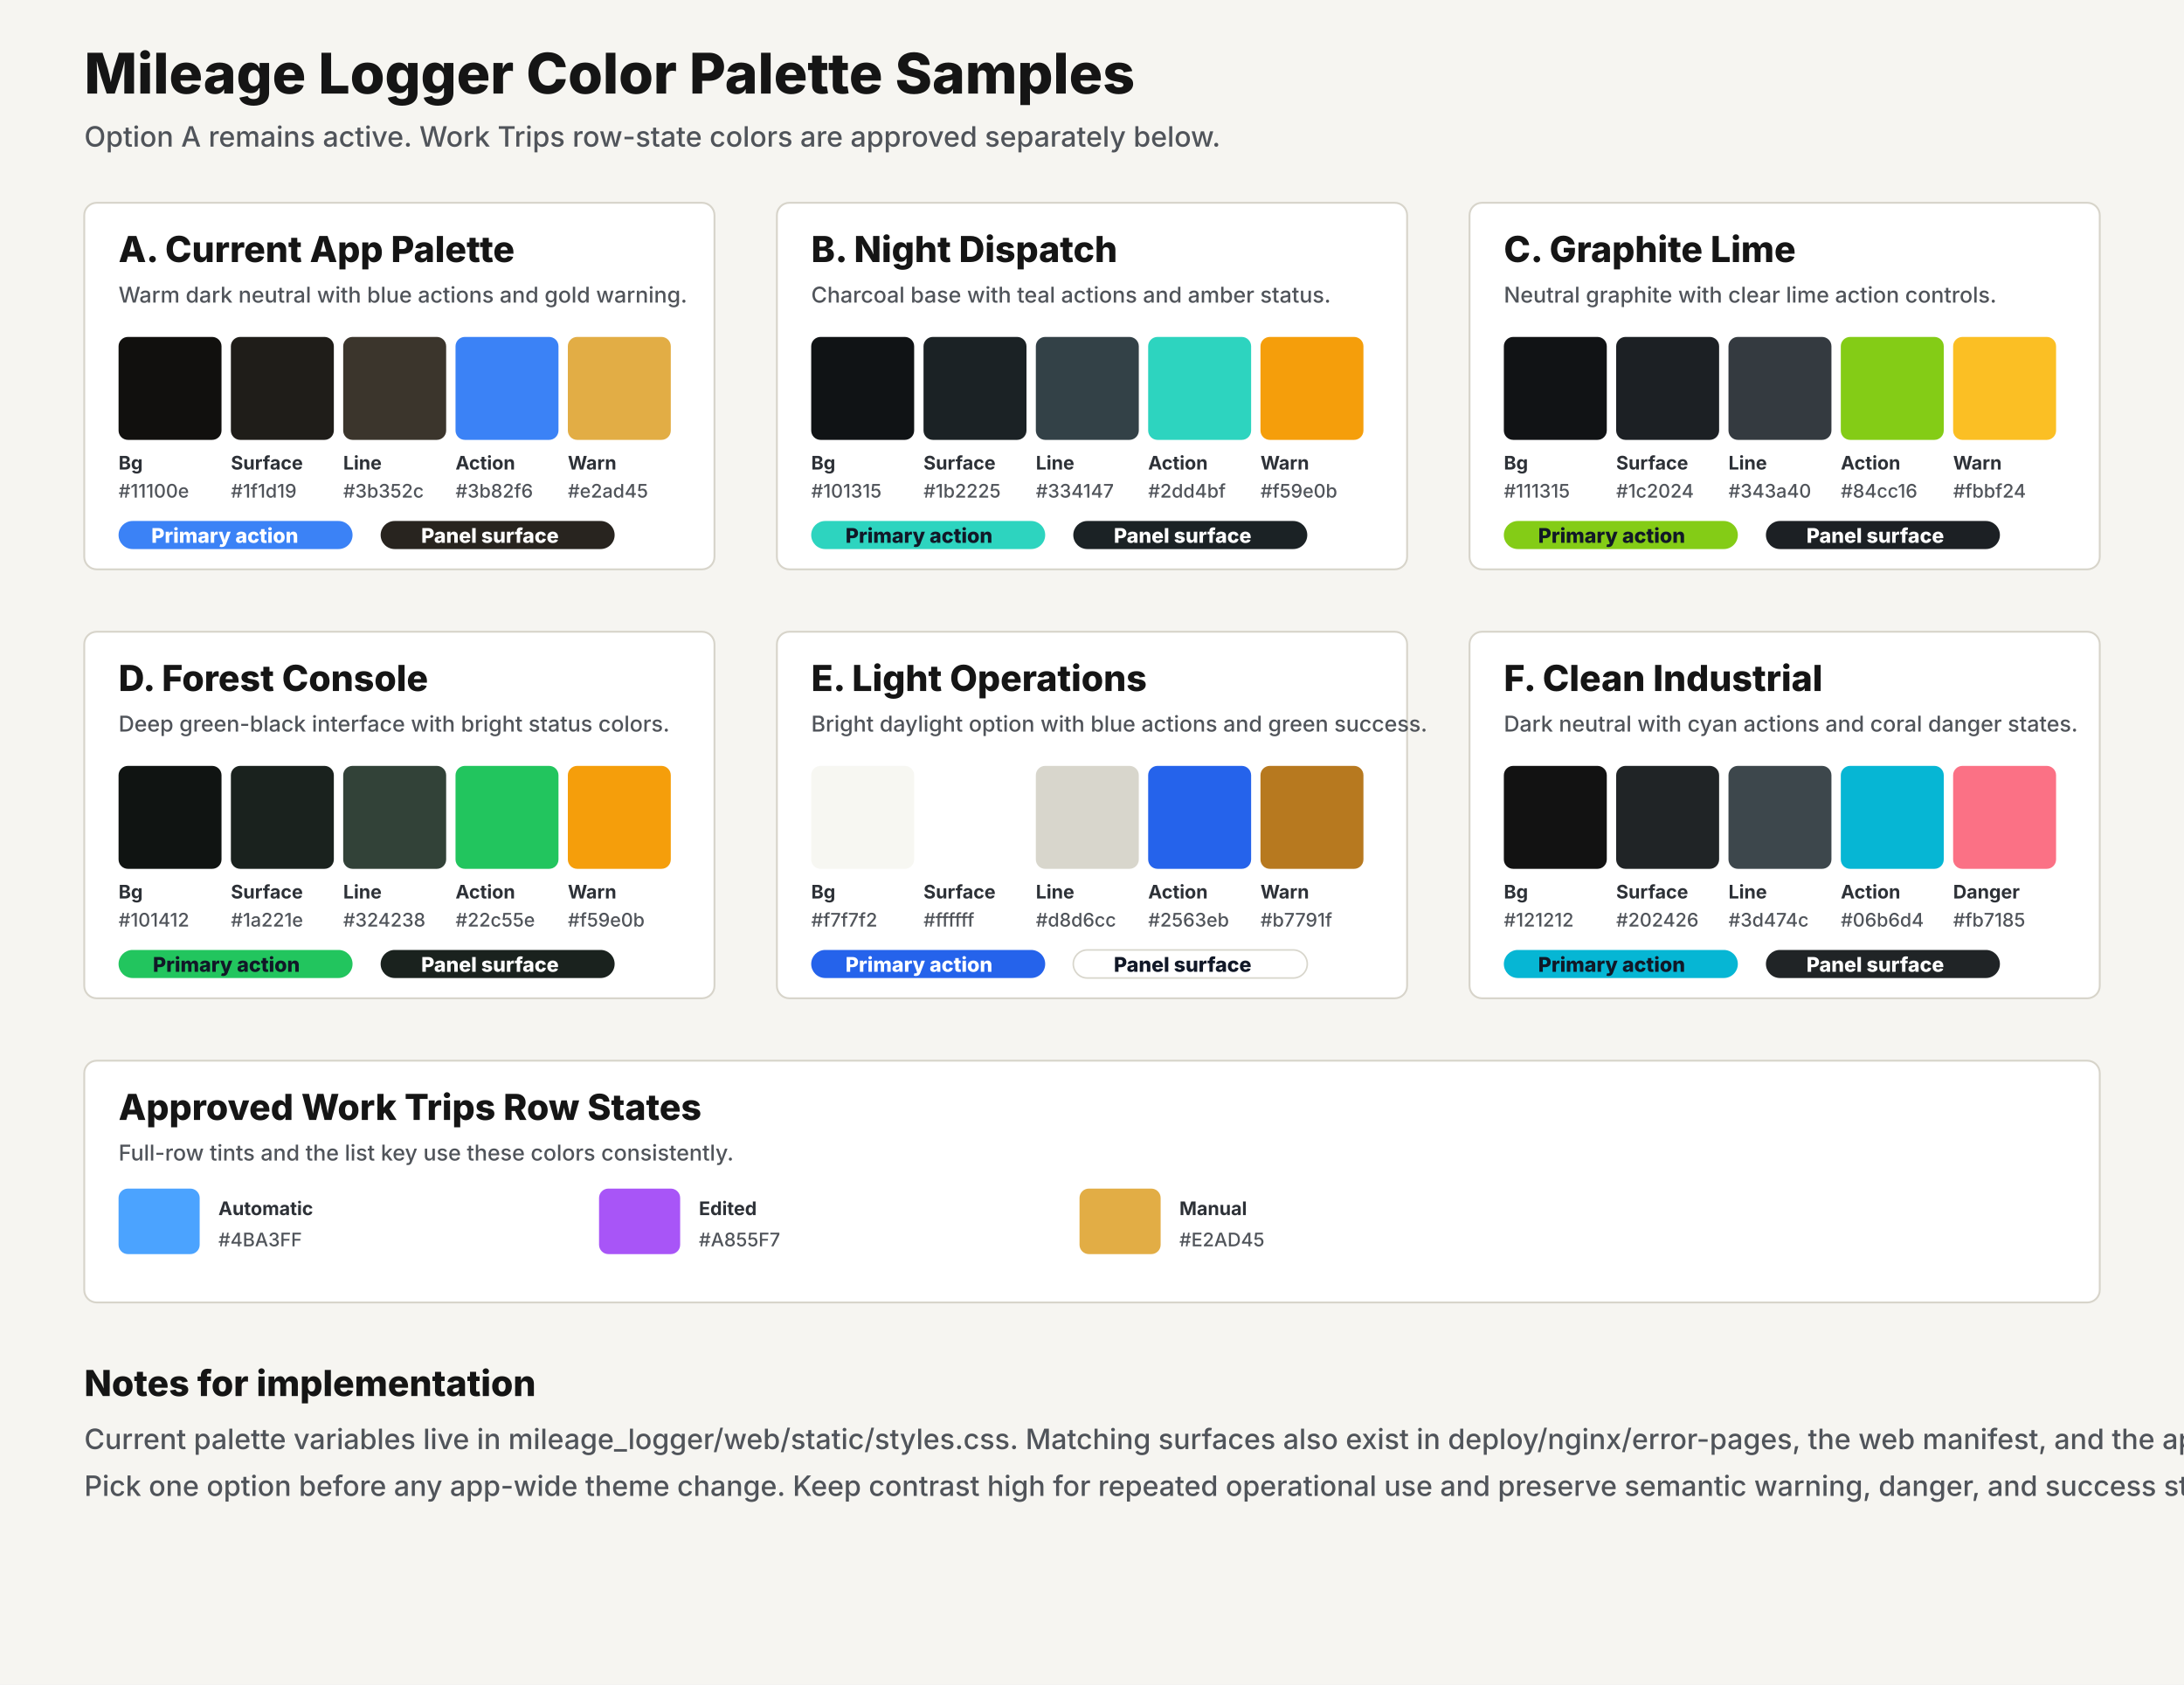
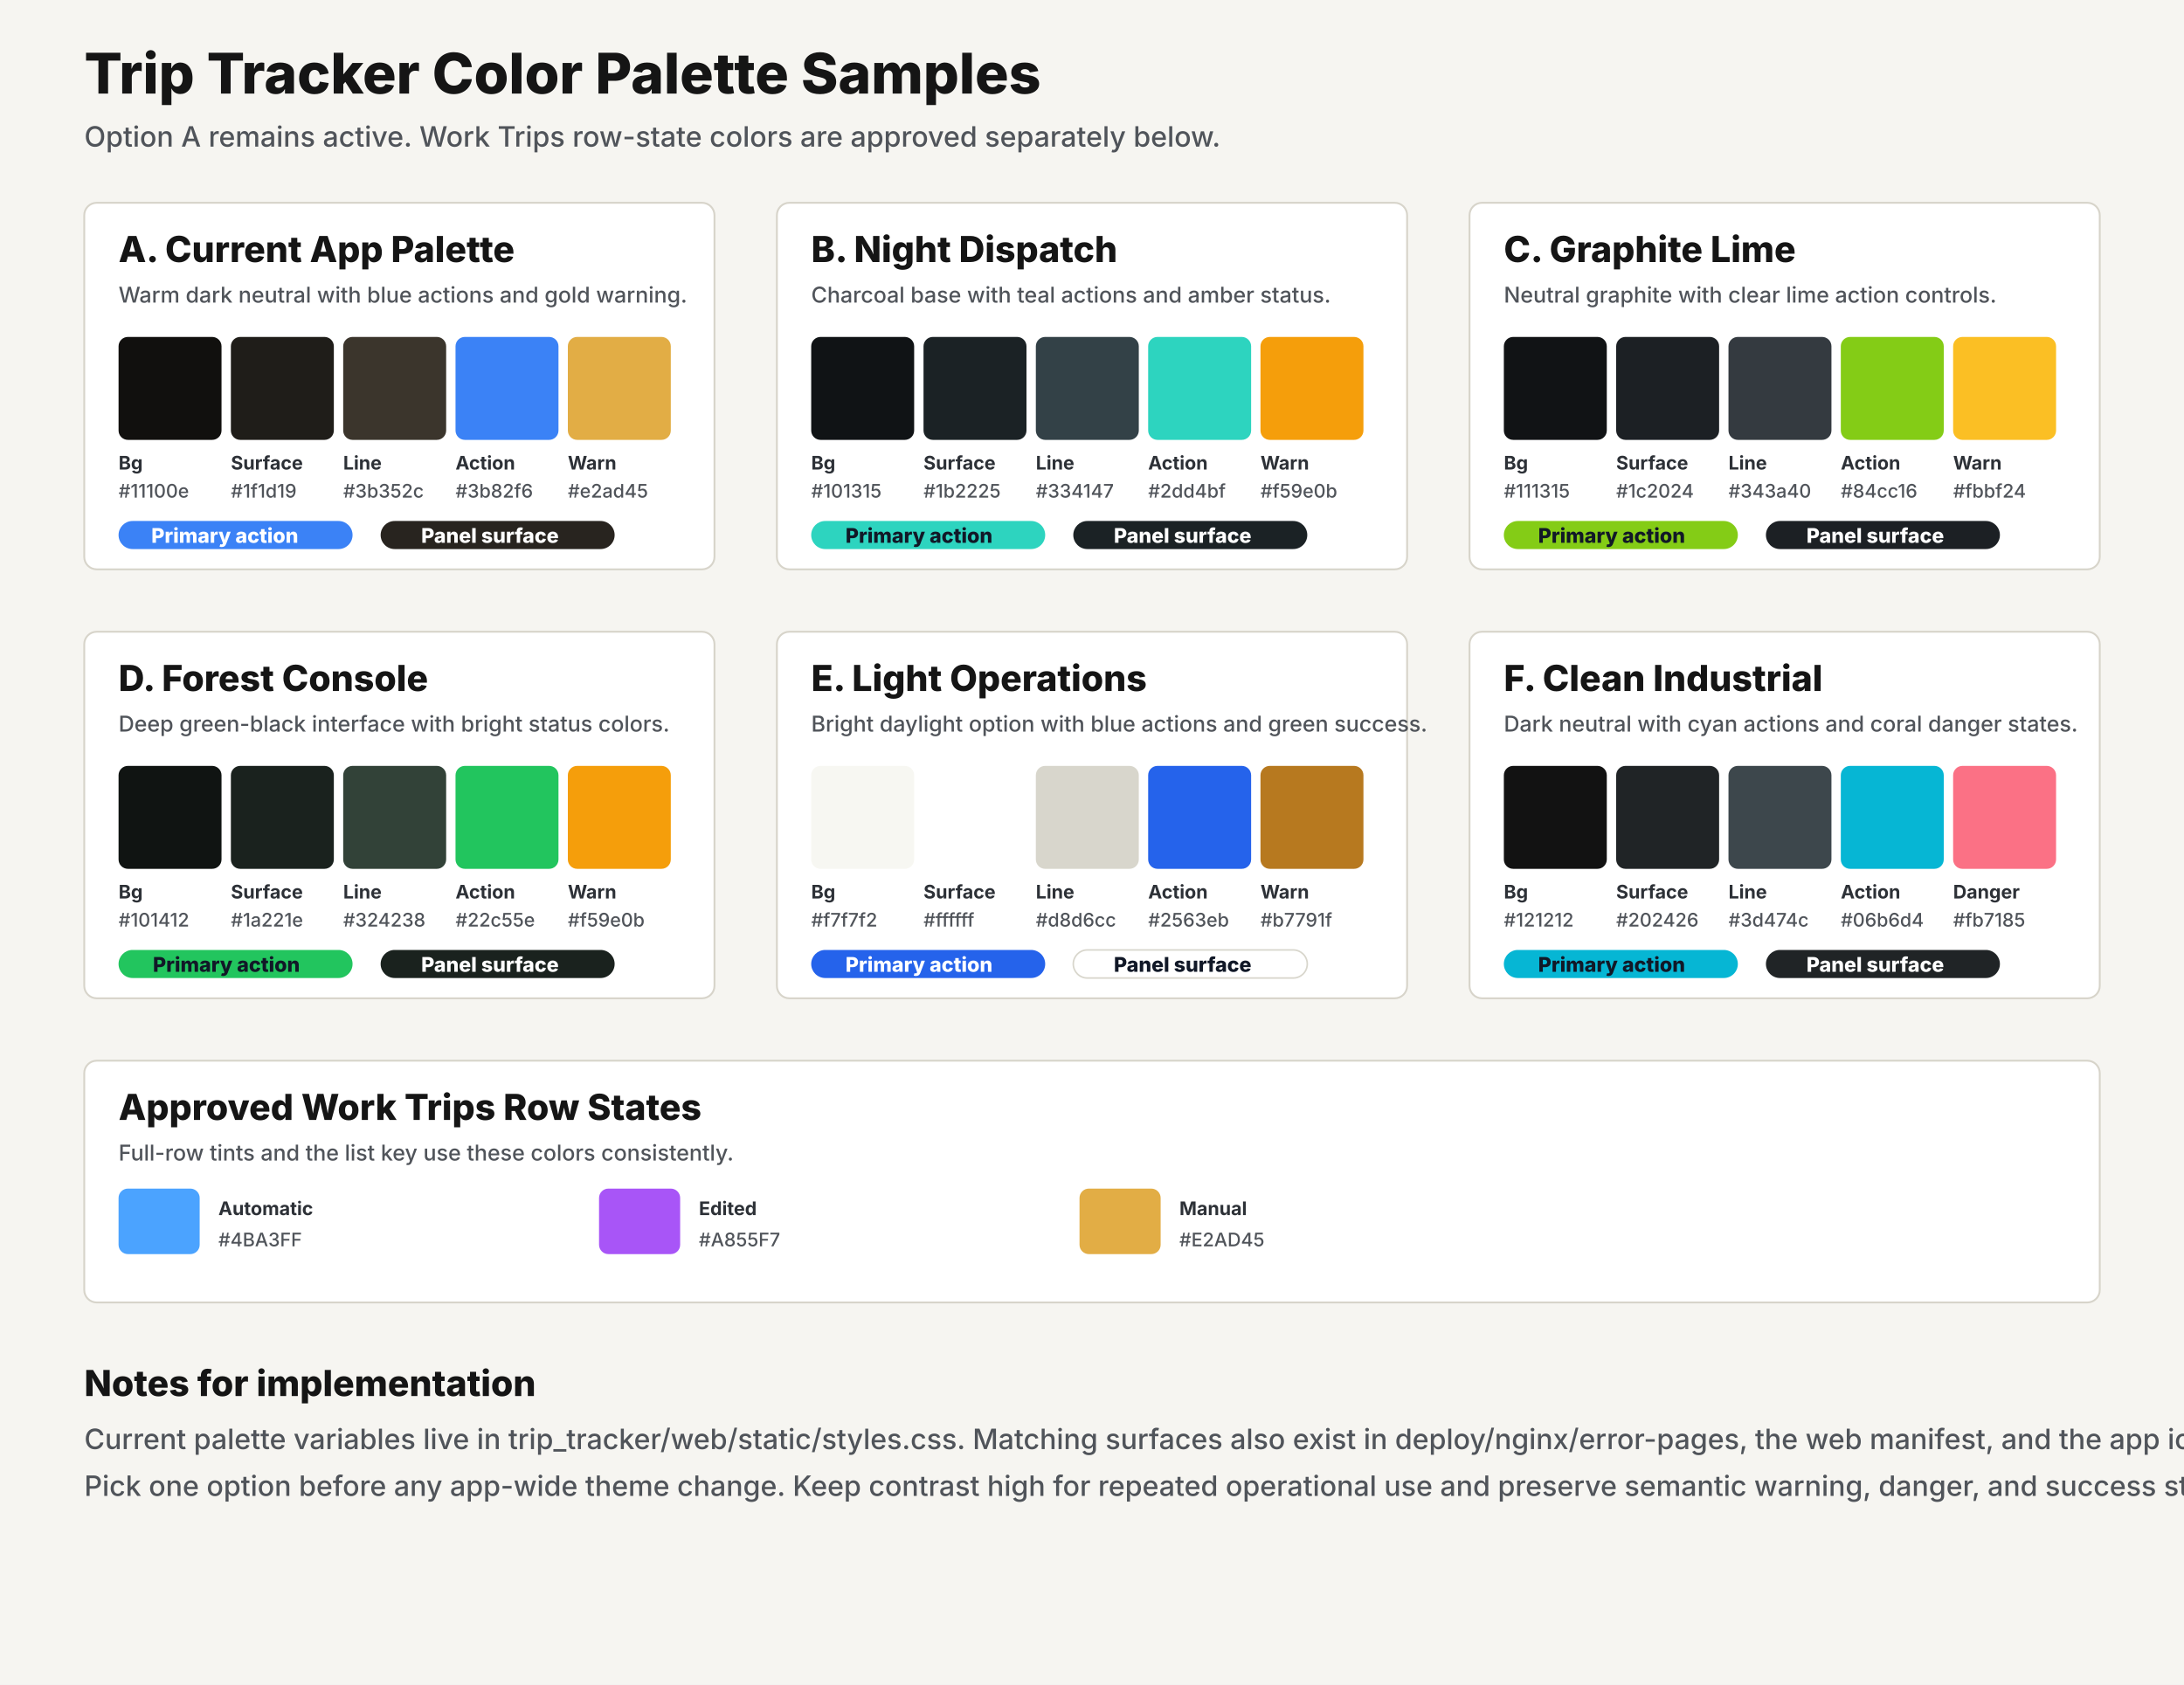
<svg xmlns="http://www.w3.org/2000/svg" width="1400" height="1080" viewBox="0 0 1400 1080" role="img" aria-labelledby="title desc">
  <defs>
    <style>
      .page { fill: #f6f5f1; }
      .title { fill: #151515; font: 800 36px Inter, Arial, sans-serif; }
      .subtitle { fill: #50545a; font: 500 18px Inter, Arial, sans-serif; }
      .card-title { fill: #151515; font: 800 23px Inter, Arial, sans-serif; }
      .card-note { fill: #50545a; font: 500 14px Inter, Arial, sans-serif; }
      .swatch-label { fill: #2d3137; font: 700 12px Inter, Arial, sans-serif; }
      .swatch-hex { fill: #50545a; font: 500 12px Inter, Arial, sans-serif; }
      .chip-text-light { fill: #ffffff; font: 800 13px Inter, Arial, sans-serif; }
      .chip-text-dark { fill: #111827; font: 800 13px Inter, Arial, sans-serif; }
      .card { fill: #ffffff; stroke: #d7d4ca; stroke-width: 1.2; }
      .sample-label { font: 700 12px Inter, Arial, sans-serif; }
    </style>
  </defs>
  <rect class="page" x="0" y="0" width="1400" height="1080" />
-   <text class="title" x="54" y="60">Mileage Logger Color Palette Samples</text>
+   <text class="title" x="54" y="60">Trip Tracker Color Palette Samples</text>
  <text class="subtitle" x="54" y="94">Option A remains active. Work Trips row-state colors are approved separately below.</text>
  <g transform="translate(54 130)">
    <rect class="card" x="0" y="0" width="404" height="235" rx="8" />
    <text class="card-title" x="22" y="38">A. Current App Palette</text>
    <text class="card-note" x="22" y="64">Warm dark neutral with blue actions and gold warning.</text>
    <rect x="22" y="86" width="66" height="66" rx="6" fill="#11100e" />
    <rect x="94" y="86" width="66" height="66" rx="6" fill="#1f1d19" />
    <rect x="166" y="86" width="66" height="66" rx="6" fill="#3b352c" />
    <rect x="238" y="86" width="66" height="66" rx="6" fill="#3b82f6" />
    <rect x="310" y="86" width="66" height="66" rx="6" fill="#e2ad45" />
    <text class="swatch-label" x="22" y="171">Bg</text>
    <text class="swatch-hex" x="22" y="189">#11100e</text>
    <text class="swatch-label" x="94" y="171">Surface</text>
    <text class="swatch-hex" x="94" y="189">#1f1d19</text>
    <text class="swatch-label" x="166" y="171">Line</text>
    <text class="swatch-hex" x="166" y="189">#3b352c</text>
    <text class="swatch-label" x="238" y="171">Action</text>
    <text class="swatch-hex" x="238" y="189">#3b82f6</text>
    <text class="swatch-label" x="310" y="171">Warn</text>
    <text class="swatch-hex" x="310" y="189">#e2ad45</text>
    <rect x="22" y="204" width="150" height="18" rx="9" fill="#3b82f6" />
    <text class="chip-text-light" x="43" y="218">Primary action</text>
    <rect x="190" y="204" width="150" height="18" rx="9" fill="#28241f" />
    <text class="chip-text-light" x="216" y="218">Panel surface</text>
  </g>
  <g transform="translate(498 130)">
    <rect class="card" x="0" y="0" width="404" height="235" rx="8" />
    <text class="card-title" x="22" y="38">B. Night Dispatch</text>
    <text class="card-note" x="22" y="64">Charcoal base with teal actions and amber status.</text>
    <rect x="22" y="86" width="66" height="66" rx="6" fill="#101315" />
    <rect x="94" y="86" width="66" height="66" rx="6" fill="#1b2225" />
    <rect x="166" y="86" width="66" height="66" rx="6" fill="#334147" />
    <rect x="238" y="86" width="66" height="66" rx="6" fill="#2dd4bf" />
    <rect x="310" y="86" width="66" height="66" rx="6" fill="#f59e0b" />
    <text class="swatch-label" x="22" y="171">Bg</text>
    <text class="swatch-hex" x="22" y="189">#101315</text>
    <text class="swatch-label" x="94" y="171">Surface</text>
    <text class="swatch-hex" x="94" y="189">#1b2225</text>
    <text class="swatch-label" x="166" y="171">Line</text>
    <text class="swatch-hex" x="166" y="189">#334147</text>
    <text class="swatch-label" x="238" y="171">Action</text>
    <text class="swatch-hex" x="238" y="189">#2dd4bf</text>
    <text class="swatch-label" x="310" y="171">Warn</text>
    <text class="swatch-hex" x="310" y="189">#f59e0b</text>
    <rect x="22" y="204" width="150" height="18" rx="9" fill="#2dd4bf" />
    <text class="chip-text-dark" x="44" y="218">Primary action</text>
    <rect x="190" y="204" width="150" height="18" rx="9" fill="#1b2225" />
    <text class="chip-text-light" x="216" y="218">Panel surface</text>
  </g>
  <g transform="translate(942 130)">
    <rect class="card" x="0" y="0" width="404" height="235" rx="8" />
    <text class="card-title" x="22" y="38">C. Graphite Lime</text>
    <text class="card-note" x="22" y="64">Neutral graphite with clear lime action controls.</text>
    <rect x="22" y="86" width="66" height="66" rx="6" fill="#111315" />
    <rect x="94" y="86" width="66" height="66" rx="6" fill="#1c2024" />
    <rect x="166" y="86" width="66" height="66" rx="6" fill="#343a40" />
    <rect x="238" y="86" width="66" height="66" rx="6" fill="#84cc16" />
    <rect x="310" y="86" width="66" height="66" rx="6" fill="#fbbf24" />
    <text class="swatch-label" x="22" y="171">Bg</text>
    <text class="swatch-hex" x="22" y="189">#111315</text>
    <text class="swatch-label" x="94" y="171">Surface</text>
    <text class="swatch-hex" x="94" y="189">#1c2024</text>
    <text class="swatch-label" x="166" y="171">Line</text>
    <text class="swatch-hex" x="166" y="189">#343a40</text>
    <text class="swatch-label" x="238" y="171">Action</text>
    <text class="swatch-hex" x="238" y="189">#84cc16</text>
    <text class="swatch-label" x="310" y="171">Warn</text>
    <text class="swatch-hex" x="310" y="189">#fbbf24</text>
    <rect x="22" y="204" width="150" height="18" rx="9" fill="#84cc16" />
    <text class="chip-text-dark" x="44" y="218">Primary action</text>
    <rect x="190" y="204" width="150" height="18" rx="9" fill="#1c2024" />
    <text class="chip-text-light" x="216" y="218">Panel surface</text>
  </g>
  <g transform="translate(54 405)">
    <rect class="card" x="0" y="0" width="404" height="235" rx="8" />
    <text class="card-title" x="22" y="38">D. Forest Console</text>
    <text class="card-note" x="22" y="64">Deep green-black interface with bright status colors.</text>
    <rect x="22" y="86" width="66" height="66" rx="6" fill="#101412" />
    <rect x="94" y="86" width="66" height="66" rx="6" fill="#1a221e" />
    <rect x="166" y="86" width="66" height="66" rx="6" fill="#324238" />
    <rect x="238" y="86" width="66" height="66" rx="6" fill="#22c55e" />
    <rect x="310" y="86" width="66" height="66" rx="6" fill="#f59e0b" />
    <text class="swatch-label" x="22" y="171">Bg</text>
    <text class="swatch-hex" x="22" y="189">#101412</text>
    <text class="swatch-label" x="94" y="171">Surface</text>
    <text class="swatch-hex" x="94" y="189">#1a221e</text>
    <text class="swatch-label" x="166" y="171">Line</text>
    <text class="swatch-hex" x="166" y="189">#324238</text>
    <text class="swatch-label" x="238" y="171">Action</text>
    <text class="swatch-hex" x="238" y="189">#22c55e</text>
    <text class="swatch-label" x="310" y="171">Warn</text>
    <text class="swatch-hex" x="310" y="189">#f59e0b</text>
    <rect x="22" y="204" width="150" height="18" rx="9" fill="#22c55e" />
    <text class="chip-text-dark" x="44" y="218">Primary action</text>
    <rect x="190" y="204" width="150" height="18" rx="9" fill="#1a221e" />
    <text class="chip-text-light" x="216" y="218">Panel surface</text>
  </g>
  <g transform="translate(498 405)">
    <rect class="card" x="0" y="0" width="404" height="235" rx="8" />
    <text class="card-title" x="22" y="38">E. Light Operations</text>
    <text class="card-note" x="22" y="64">Bright daylight option with blue actions and green success.</text>
    <rect x="22" y="86" width="66" height="66" rx="6" fill="#f7f7f2" />
    <rect x="94" y="86" width="66" height="66" rx="6" fill="#ffffff" />
    <rect x="166" y="86" width="66" height="66" rx="6" fill="#d8d6cc" />
    <rect x="238" y="86" width="66" height="66" rx="6" fill="#2563eb" />
    <rect x="310" y="86" width="66" height="66" rx="6" fill="#b7791f" />
    <text class="swatch-label" x="22" y="171">Bg</text>
    <text class="swatch-hex" x="22" y="189">#f7f7f2</text>
    <text class="swatch-label" x="94" y="171">Surface</text>
    <text class="swatch-hex" x="94" y="189">#ffffff</text>
    <text class="swatch-label" x="166" y="171">Line</text>
    <text class="swatch-hex" x="166" y="189">#d8d6cc</text>
    <text class="swatch-label" x="238" y="171">Action</text>
    <text class="swatch-hex" x="238" y="189">#2563eb</text>
    <text class="swatch-label" x="310" y="171">Warn</text>
    <text class="swatch-hex" x="310" y="189">#b7791f</text>
    <rect x="22" y="204" width="150" height="18" rx="9" fill="#2563eb" />
    <text class="chip-text-light" x="44" y="218">Primary action</text>
    <rect x="190" y="204" width="150" height="18" rx="9" fill="#ffffff" stroke="#d8d6cc" />
    <text class="chip-text-dark" x="216" y="218">Panel surface</text>
  </g>
  <g transform="translate(942 405)">
    <rect class="card" x="0" y="0" width="404" height="235" rx="8" />
    <text class="card-title" x="22" y="38">F. Clean Industrial</text>
    <text class="card-note" x="22" y="64">Dark neutral with cyan actions and coral danger states.</text>
    <rect x="22" y="86" width="66" height="66" rx="6" fill="#121212" />
    <rect x="94" y="86" width="66" height="66" rx="6" fill="#202426" />
    <rect x="166" y="86" width="66" height="66" rx="6" fill="#3d474c" />
    <rect x="238" y="86" width="66" height="66" rx="6" fill="#06b6d4" />
    <rect x="310" y="86" width="66" height="66" rx="6" fill="#fb7185" />
    <text class="swatch-label" x="22" y="171">Bg</text>
    <text class="swatch-hex" x="22" y="189">#121212</text>
    <text class="swatch-label" x="94" y="171">Surface</text>
    <text class="swatch-hex" x="94" y="189">#202426</text>
    <text class="swatch-label" x="166" y="171">Line</text>
    <text class="swatch-hex" x="166" y="189">#3d474c</text>
    <text class="swatch-label" x="238" y="171">Action</text>
    <text class="swatch-hex" x="238" y="189">#06b6d4</text>
    <text class="swatch-label" x="310" y="171">Danger</text>
    <text class="swatch-hex" x="310" y="189">#fb7185</text>
    <rect x="22" y="204" width="150" height="18" rx="9" fill="#06b6d4" />
    <text class="chip-text-dark" x="44" y="218">Primary action</text>
    <rect x="190" y="204" width="150" height="18" rx="9" fill="#202426" />
    <text class="chip-text-light" x="216" y="218">Panel surface</text>
  </g>
  <g transform="translate(54 680)">
    <rect class="card" x="0" y="0" width="1292" height="155" rx="8" />
    <text class="card-title" x="22" y="38">Approved Work Trips Row States</text>
    <text class="card-note" x="22" y="64">Full-row tints and the list key use these colors consistently.</text>
    <rect x="22" y="82" width="52" height="42" rx="6" fill="#4BA3FF" />
    <text class="swatch-label" x="86" y="99">Automatic</text>
    <text class="swatch-hex" x="86" y="119">#4BA3FF</text>
    <rect x="330" y="82" width="52" height="42" rx="6" fill="#A855F7" />
    <text class="swatch-label" x="394" y="99">Edited</text>
    <text class="swatch-hex" x="394" y="119">#A855F7</text>
    <rect x="638" y="82" width="52" height="42" rx="6" fill="#E2AD45" />
    <text class="swatch-label" x="702" y="99">Manual</text>
    <text class="swatch-hex" x="702" y="119">#E2AD45</text>
  </g>
  <g transform="translate(54 895)">
    <text class="card-title" x="0" y="0">Notes for implementation</text>
-     <text class="subtitle" x="0" y="34">Current palette variables live in mileage_logger/web/static/styles.css. Matching surfaces also exist in deploy/nginx/error-pages, the web manifest, and the app icon.</text>
+     <text class="subtitle" x="0" y="34">Current palette variables live in trip_tracker/web/static/styles.css. Matching surfaces also exist in deploy/nginx/error-pages, the web manifest, and the app icon.</text>
    <text class="subtitle" x="0" y="64">Pick one option before any app-wide theme change. Keep contrast high for repeated operational use and preserve semantic warning, danger, and success states.</text>
  </g>
</svg>
